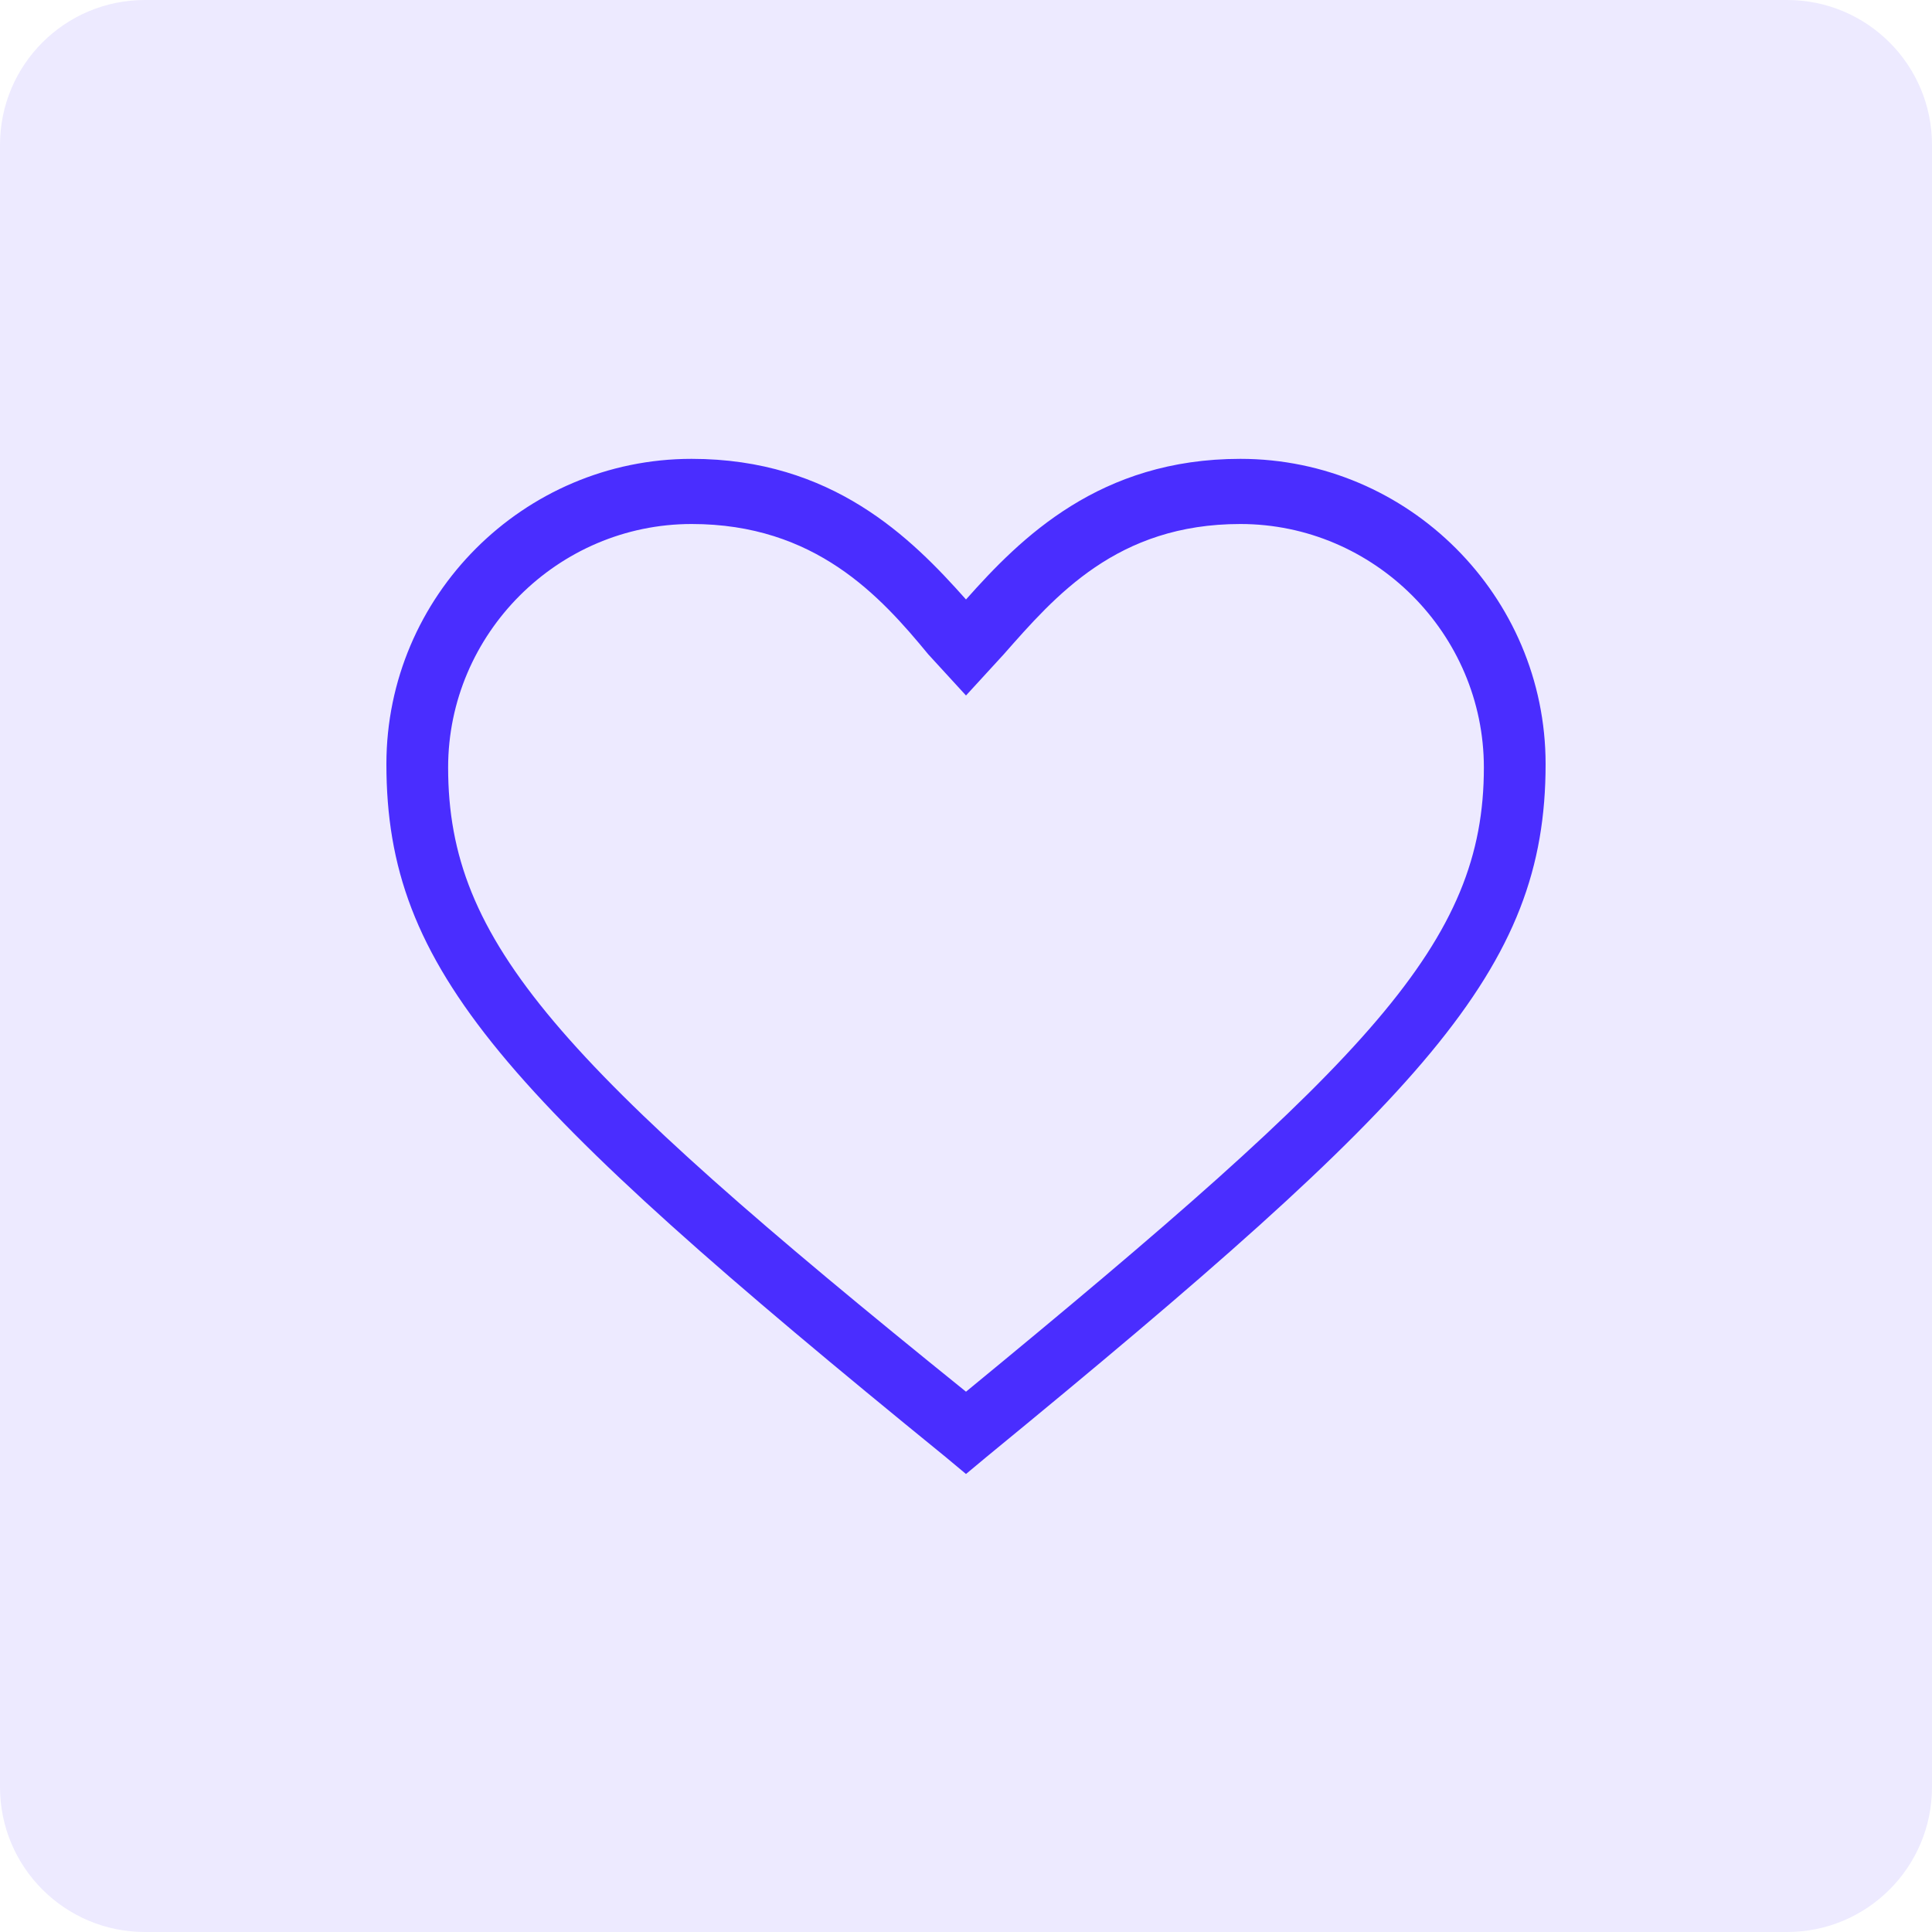
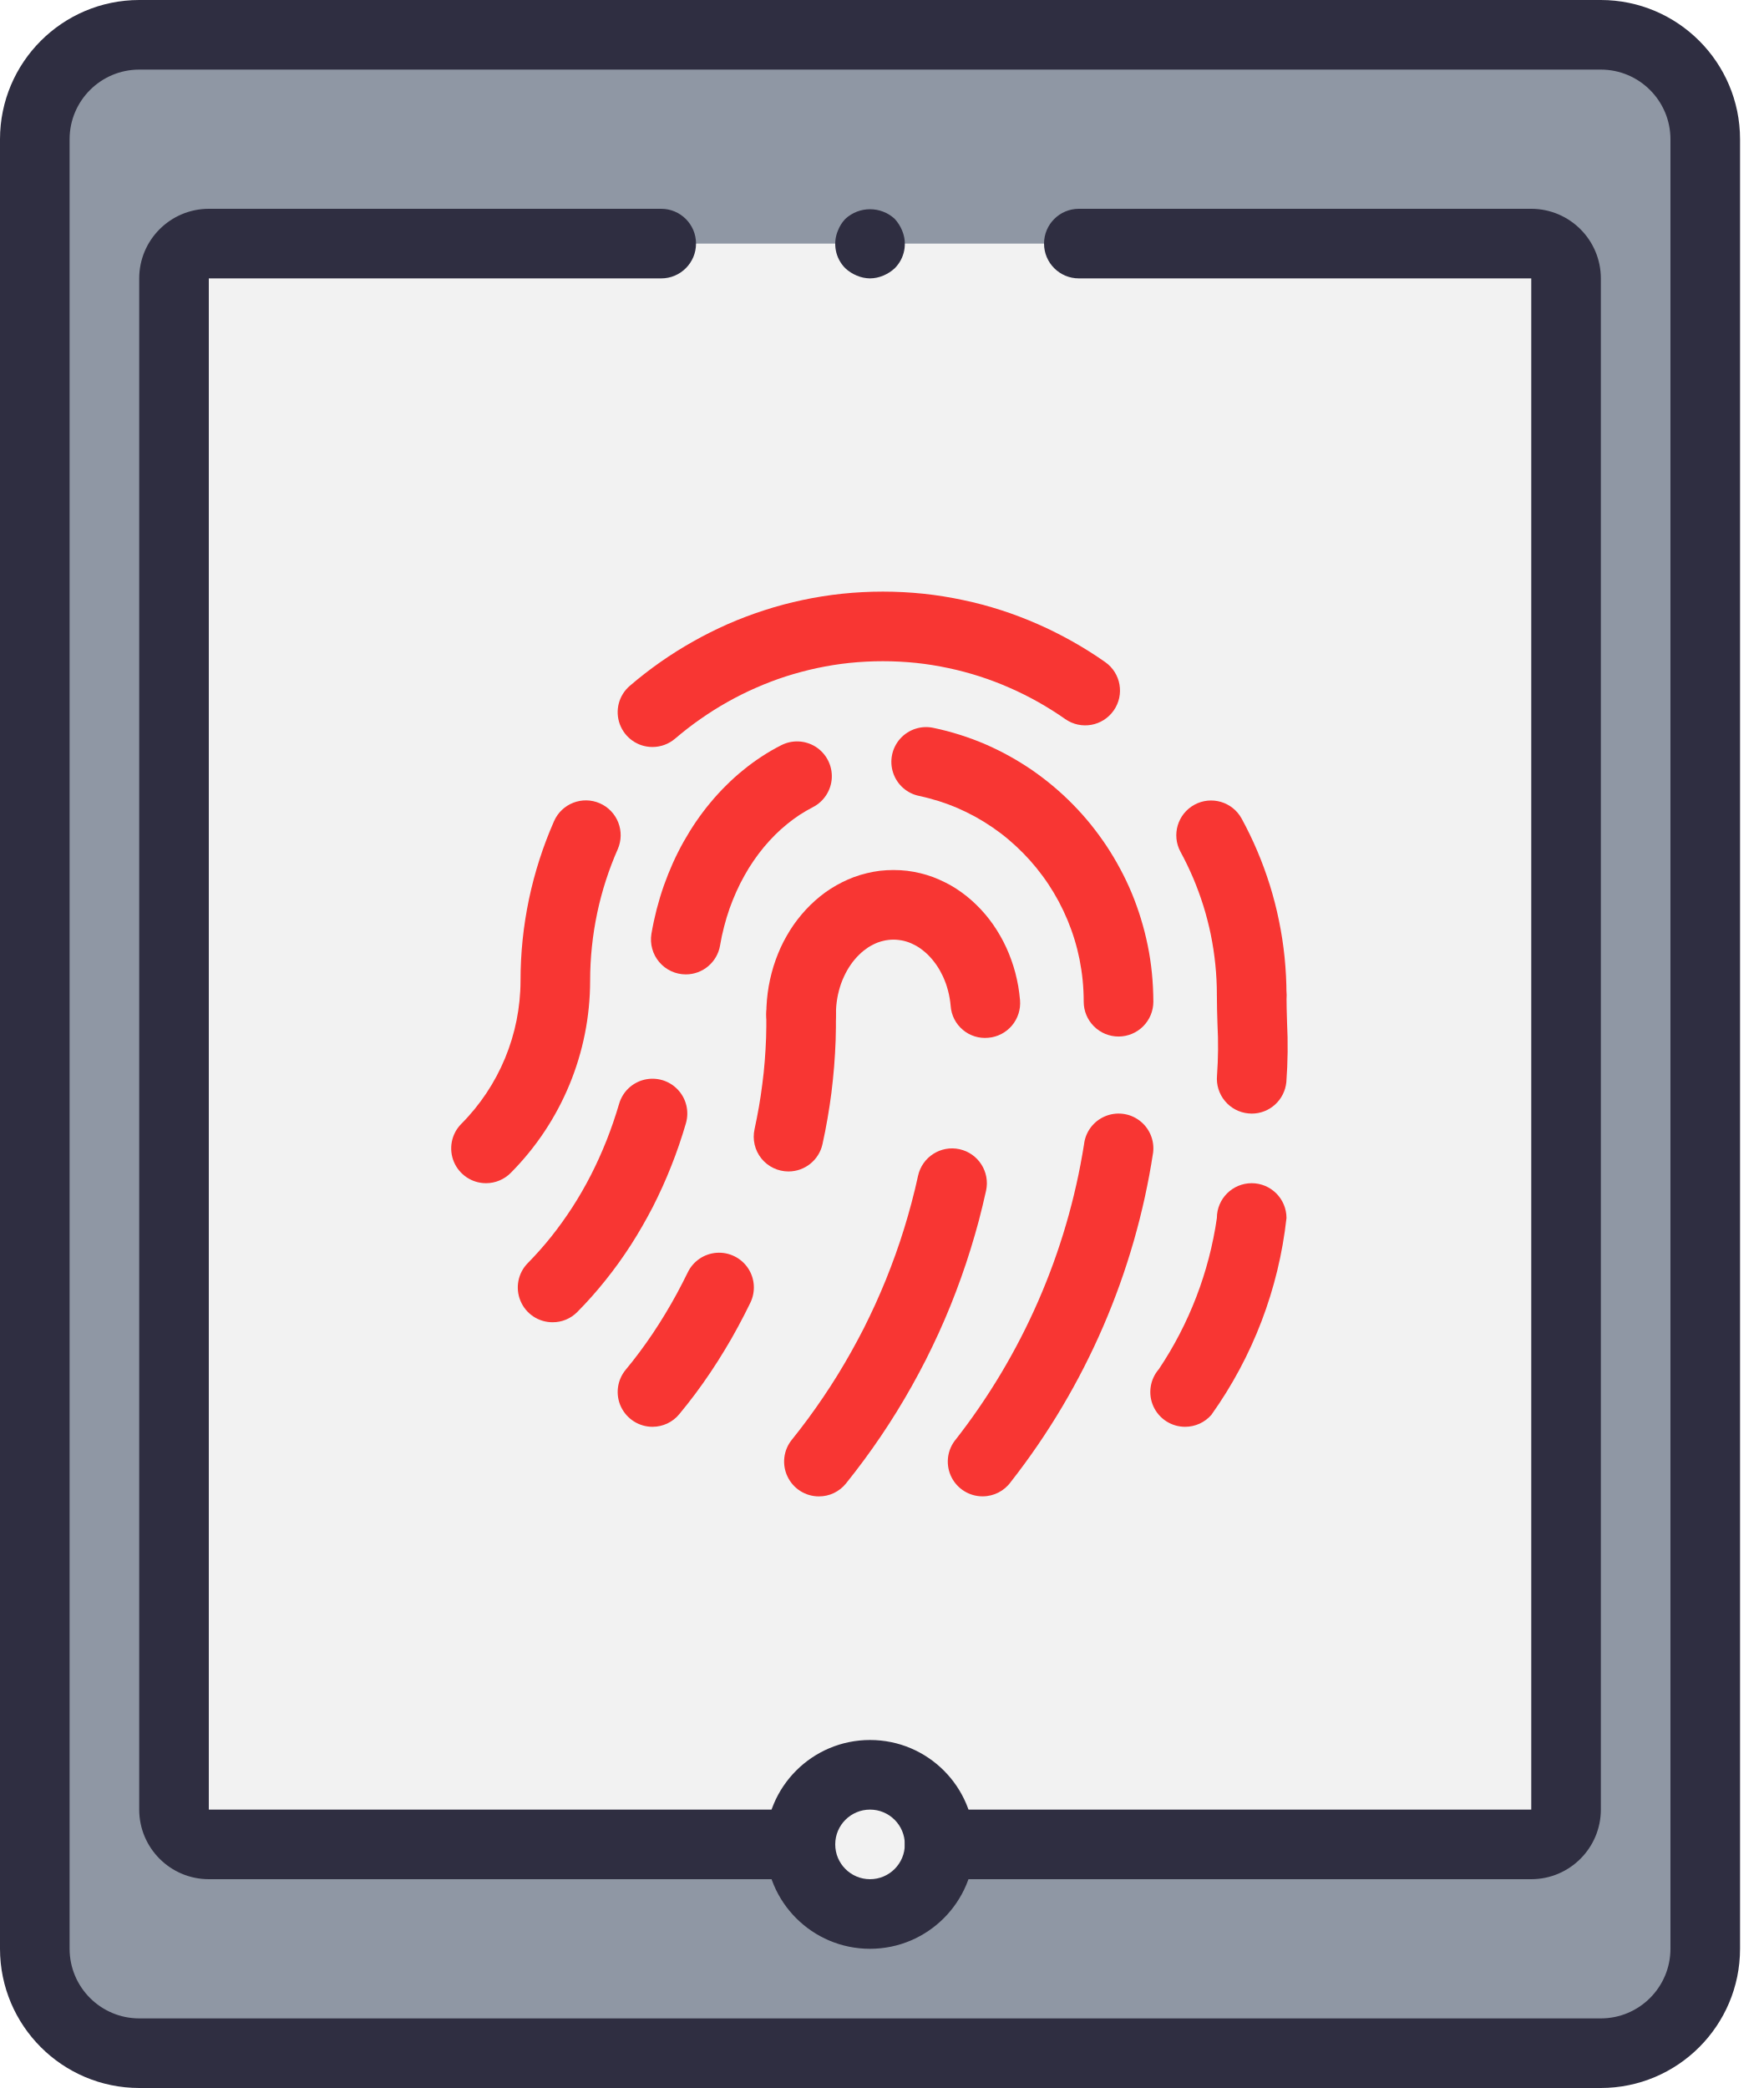
- <svg xmlns="http://www.w3.org/2000/svg" width="80" height="80" viewBox="0 0 80 80" fill="none">
-   <rect width="80" height="80" rx="6" fill="#EDEAFF" />
-   <path d="M40 61.035L39.148 60.325C20.828 45.414 16 40.16 16 31.639C16 24.68 21.68 19 28.639 19C34.462 19 37.728 22.266 40 24.823C42.272 22.266 45.538 19 51.361 19C58.319 19 64 24.68 64 31.639C64 40.16 59.03 45.414 40.852 60.325L40 61.035ZM28.639 21.698C23.101 21.698 18.556 26.243 18.556 31.781C18.556 39.024 23.101 43.994 40 57.627C56.757 43.852 61.444 39.024 61.444 31.781C61.444 26.243 56.899 21.698 51.361 21.698C46.248 21.698 43.692 24.68 41.562 27.095L40 28.799L38.438 27.095C36.45 24.68 33.752 21.698 28.639 21.698Z" fill="#4A2DFF" />
+ <svg xmlns="http://www.w3.org/2000/svg" width="38" height="45" viewBox="0 0 38 45" fill="none">
+   <path d="M3 0.75H34.5C35.743 0.75 36.75 1.757 36.75 3V42C36.75 43.243 35.743 44.25 34.5 44.25H3C1.757 44.25 0.75 43.243 0.75 42V3C0.75 1.757 1.757 0.75 3 0.75Z" fill="#8F97A4" />
+   <path d="M3 0.75H32.25C33.493 0.75 34.5 1.757 34.5 3V42C34.5 43.243 33.493 44.25 32.25 44.25H3C1.757 44.25 0.75 43.243 0.75 42V3C0.75 1.757 1.757 0.75 3 0.75Z" fill="#8F97A4" />
+   <path d="M23.25 5.25H33C33.414 5.25 33.75 5.586 33.75 6V39C33.75 39.414 33.414 39.75 33 39.75H4.5C4.086 39.75 3.75 39.414 3.75 39V6C3.75 5.586 4.086 5.25 4.5 5.25H23.25V5.25Z" fill="#F2F2F2" />
+   <path d="M18.75 41.25C19.578 41.25 20.25 40.578 20.25 39.75C20.25 38.922 19.578 38.25 18.75 38.25C17.922 38.25 17.25 38.922 17.25 39.75C17.25 40.578 17.922 41.25 18.75 41.25Z" fill="#F2F2F2" />
+   <path d="M26.975 22.194C26.776 22.194 26.585 22.115 26.445 21.974C26.304 21.833 26.225 21.642 26.225 21.444C26.225 21.222 26.214 21.001 26.191 20.781C26.169 20.565 26.137 20.351 26.093 20.139C26.05 19.929 25.996 19.722 25.933 19.519C25.869 19.317 25.797 19.119 25.715 18.925C25.632 18.731 25.541 18.542 25.441 18.358C25.244 17.995 25.379 17.541 25.742 17.343C26.105 17.146 26.559 17.279 26.758 17.641C26.881 17.867 26.994 18.099 27.095 18.338C27.197 18.577 27.286 18.822 27.365 19.072C27.443 19.322 27.509 19.577 27.562 19.837C27.616 20.099 27.657 20.363 27.684 20.629C27.711 20.9 27.725 21.172 27.725 21.444C27.725 21.642 27.646 21.833 27.505 21.974C27.365 22.115 27.174 22.194 26.975 22.194Z" fill="#F83633" />
+   <path d="M14.062 16.099C13.748 16.1 13.467 15.904 13.358 15.609C13.249 15.315 13.335 14.984 13.574 14.78C13.785 14.599 14.005 14.428 14.233 14.268C14.46 14.109 14.696 13.961 14.939 13.824C15.181 13.687 15.431 13.563 15.687 13.449C15.944 13.337 16.207 13.237 16.475 13.151C16.745 13.063 17.02 12.99 17.299 12.931C17.58 12.871 17.863 12.826 18.149 12.796C18.732 12.735 19.319 12.735 19.902 12.796C20.188 12.826 20.472 12.872 20.753 12.932C21.031 12.99 21.304 13.063 21.574 13.15C21.842 13.236 22.105 13.337 22.363 13.45C22.619 13.562 22.869 13.688 23.111 13.824C23.355 13.961 23.59 14.109 23.818 14.269C24.157 14.507 24.239 14.974 24.001 15.313C23.764 15.652 23.297 15.735 22.958 15.498C22.77 15.366 22.576 15.244 22.376 15.131C22.177 15.019 21.971 14.916 21.76 14.824C21.337 14.637 20.895 14.495 20.442 14.399C20.212 14.35 19.978 14.312 19.744 14.287C19.266 14.238 18.785 14.238 18.307 14.287C18.073 14.312 17.841 14.349 17.61 14.398C17.383 14.447 17.157 14.507 16.935 14.578C16.716 14.649 16.501 14.731 16.29 14.824C16.079 14.916 15.874 15.019 15.675 15.131C15.474 15.244 15.281 15.366 15.093 15.498C14.904 15.629 14.723 15.771 14.549 15.919C14.413 16.035 14.241 16.099 14.062 16.099Z" fill="#F83633" />
+   <path d="M24.105 22.339C23.907 22.339 23.716 22.26 23.575 22.119C23.434 21.978 23.355 21.788 23.355 21.589C23.355 21.432 23.347 21.277 23.332 21.124C23.317 20.973 23.294 20.823 23.265 20.675C23.235 20.529 23.199 20.384 23.155 20.242C23.111 20.099 23.061 19.961 23.005 19.826C22.948 19.691 22.886 19.559 22.818 19.431C22.748 19.301 22.674 19.177 22.594 19.056C22.513 18.934 22.427 18.819 22.337 18.707C22.247 18.596 22.151 18.489 22.051 18.387C21.949 18.284 21.844 18.186 21.734 18.093C21.624 18 21.51 17.914 21.392 17.833C21.275 17.753 21.153 17.677 21.027 17.607C20.901 17.538 20.771 17.474 20.638 17.416C20.508 17.36 20.373 17.31 20.235 17.266C20.096 17.223 19.955 17.185 19.811 17.154C19.547 17.101 19.332 16.911 19.248 16.655C19.163 16.4 19.222 16.119 19.401 15.919C19.581 15.719 19.854 15.63 20.117 15.687C20.309 15.727 20.499 15.777 20.686 15.836C20.872 15.895 21.054 15.962 21.233 16.039C21.413 16.117 21.585 16.202 21.753 16.295C21.921 16.388 22.083 16.489 22.241 16.596C22.401 16.707 22.553 16.823 22.7 16.946C22.845 17.068 22.986 17.198 23.12 17.335C23.254 17.471 23.381 17.613 23.502 17.762C23.623 17.912 23.737 18.067 23.844 18.227C23.95 18.387 24.049 18.553 24.14 18.723C24.231 18.892 24.315 19.068 24.39 19.248C24.465 19.429 24.531 19.614 24.589 19.803C24.646 19.99 24.695 20.182 24.735 20.378C24.775 20.575 24.805 20.772 24.825 20.975C24.845 21.177 24.855 21.382 24.856 21.588C24.856 21.787 24.777 21.978 24.636 22.119C24.495 22.26 24.304 22.339 24.105 22.339Z" fill="#F83633" />
+   <path d="M14.78 21C14.559 21 14.349 20.902 14.207 20.734C14.064 20.565 14.003 20.342 14.039 20.124C14.07 19.944 14.108 19.768 14.152 19.595C14.198 19.421 14.249 19.25 14.307 19.085C14.367 18.916 14.432 18.755 14.502 18.598C14.574 18.438 14.652 18.284 14.735 18.136C14.82 17.986 14.909 17.841 15.005 17.701C15.101 17.561 15.202 17.427 15.309 17.299C15.416 17.17 15.528 17.047 15.645 16.932C15.762 16.814 15.885 16.703 16.014 16.599C16.14 16.495 16.273 16.398 16.41 16.308C16.547 16.218 16.688 16.136 16.834 16.062C17.073 15.939 17.358 15.953 17.584 16.098C17.809 16.244 17.939 16.499 17.926 16.766C17.912 17.034 17.756 17.274 17.518 17.396C17.42 17.447 17.325 17.502 17.232 17.562C17.139 17.624 17.048 17.69 16.961 17.762C16.871 17.834 16.786 17.912 16.704 17.993C16.62 18.077 16.539 18.165 16.462 18.258C16.385 18.351 16.312 18.448 16.242 18.55C16.172 18.652 16.105 18.759 16.044 18.87C15.982 18.98 15.923 19.096 15.87 19.215C15.816 19.334 15.767 19.457 15.722 19.583C15.679 19.708 15.639 19.837 15.605 19.97C15.57 20.103 15.541 20.239 15.518 20.377C15.457 20.736 15.145 21 14.78 21Z" fill="#F83633" />
+   <path d="M17.265 22.61C17.066 22.61 16.875 22.531 16.735 22.39C16.594 22.25 16.515 22.059 16.515 21.86C16.515 21.756 16.519 21.654 16.528 21.553C16.537 21.453 16.549 21.354 16.566 21.258C16.584 21.156 16.605 21.06 16.63 20.967C16.654 20.873 16.683 20.779 16.716 20.689C16.748 20.599 16.784 20.511 16.823 20.424C16.864 20.335 16.907 20.251 16.954 20.17C17.001 20.087 17.052 20.005 17.106 19.928C17.157 19.856 17.214 19.781 17.275 19.709C17.336 19.636 17.401 19.567 17.468 19.501C17.531 19.439 17.601 19.378 17.672 19.32C17.82 19.2 17.981 19.097 18.151 19.013C18.232 18.972 18.315 18.936 18.4 18.904C18.492 18.87 18.586 18.841 18.681 18.819C18.774 18.796 18.867 18.779 18.962 18.767C19.157 18.745 19.354 18.745 19.549 18.767C19.645 18.779 19.742 18.797 19.837 18.82C19.927 18.842 20.016 18.869 20.104 18.901C20.193 18.935 20.281 18.973 20.366 19.016C20.449 19.057 20.529 19.102 20.606 19.152C20.764 19.254 20.911 19.372 21.045 19.504C21.11 19.567 21.175 19.636 21.236 19.709C21.296 19.78 21.353 19.854 21.407 19.932C21.458 20.005 21.509 20.087 21.557 20.17C21.602 20.248 21.646 20.334 21.686 20.421C21.728 20.512 21.763 20.599 21.795 20.689C21.828 20.779 21.856 20.873 21.882 20.968C21.906 21.061 21.927 21.159 21.945 21.258C21.961 21.356 21.974 21.456 21.983 21.557C21.999 21.755 21.936 21.951 21.808 22.103C21.679 22.255 21.496 22.35 21.297 22.366C21.099 22.385 20.901 22.323 20.749 22.194C20.596 22.065 20.502 21.88 20.488 21.681C20.483 21.624 20.476 21.567 20.466 21.511C20.457 21.456 20.445 21.403 20.431 21.351C20.417 21.297 20.401 21.245 20.384 21.196C20.365 21.144 20.344 21.094 20.322 21.044C20.303 21.004 20.28 20.959 20.256 20.916C20.23 20.87 20.204 20.83 20.177 20.791C20.147 20.748 20.119 20.712 20.089 20.676C20.06 20.642 20.03 20.609 19.999 20.578C19.965 20.545 19.933 20.517 19.899 20.49C19.865 20.462 19.831 20.438 19.795 20.414C19.763 20.394 19.731 20.375 19.697 20.359C19.657 20.338 19.62 20.323 19.582 20.308C19.555 20.299 19.519 20.287 19.483 20.278C19.445 20.269 19.407 20.262 19.369 20.258C19.294 20.248 19.217 20.248 19.141 20.258C19.106 20.262 19.07 20.268 19.036 20.277C18.997 20.286 18.959 20.297 18.921 20.311C18.887 20.324 18.853 20.339 18.82 20.356C18.782 20.375 18.744 20.396 18.708 20.419C18.68 20.438 18.645 20.463 18.611 20.49C18.578 20.516 18.547 20.545 18.516 20.575C18.483 20.607 18.452 20.64 18.422 20.676C18.392 20.711 18.364 20.747 18.338 20.785C18.306 20.831 18.281 20.871 18.257 20.913C18.232 20.957 18.208 21.003 18.187 21.05C18.166 21.096 18.146 21.145 18.127 21.196C18.109 21.246 18.094 21.297 18.08 21.35C18.065 21.405 18.054 21.459 18.044 21.515C18.035 21.569 18.027 21.627 18.022 21.685C18.017 21.742 18.015 21.801 18.015 21.86C18.015 22.059 17.936 22.25 17.795 22.39C17.655 22.531 17.464 22.61 17.265 22.61Z" fill="#F83633" />
+   <path d="M25.54 30.75C25.246 30.75 24.979 30.578 24.857 30.31C24.736 30.043 24.782 29.729 24.975 29.507C25.63 28.528 26.057 27.415 26.225 26.25C26.225 25.836 26.561 25.5 26.975 25.5C27.389 25.5 27.725 25.836 27.725 26.25C27.557 27.779 26.999 29.24 26.106 30.493C25.963 30.657 25.757 30.75 25.54 30.75Z" fill="#F83633" />
+   <path d="M26.976 24C26.952 24 26.928 23.999 26.905 23.996C26.707 23.978 26.524 23.881 26.398 23.728C26.271 23.575 26.21 23.378 26.228 23.18C26.254 22.812 26.258 22.444 26.238 22.076C26.231 21.866 26.225 21.655 26.225 21.444C26.225 21.03 26.561 20.694 26.975 20.694C27.389 20.694 27.725 21.03 27.725 21.444C27.725 21.639 27.731 21.835 27.737 22.03C27.759 22.46 27.754 22.891 27.722 23.32C27.685 23.705 27.363 24 26.976 24Z" fill="#F83633" />
+   <path d="M21.175 32.249C20.894 32.249 20.636 32.091 20.508 31.841C20.38 31.59 20.403 31.289 20.568 31.061C22.031 29.201 22.993 26.998 23.362 24.661C23.393 24.394 23.565 24.165 23.811 24.06C24.058 23.954 24.342 23.988 24.556 24.149C24.771 24.31 24.883 24.573 24.851 24.839C24.456 27.43 23.4 29.875 21.784 31.938C21.643 32.134 21.417 32.249 21.175 32.249Z" fill="#F83633" />
+   <path d="M17.648 32.25C17.359 32.25 17.096 32.084 16.972 31.823C16.847 31.563 16.883 31.254 17.065 31.029C17.183 30.882 17.299 30.732 17.411 30.58C17.523 30.428 17.633 30.273 17.74 30.114C17.846 29.958 17.95 29.797 18.05 29.635C18.15 29.473 18.247 29.307 18.341 29.14C18.434 28.974 18.525 28.804 18.613 28.633C18.698 28.463 18.782 28.289 18.862 28.114C18.942 27.938 19.018 27.761 19.091 27.582C19.164 27.401 19.233 27.219 19.299 27.036C19.364 26.855 19.426 26.669 19.484 26.481C19.542 26.294 19.596 26.106 19.646 25.916C19.697 25.725 19.743 25.534 19.785 25.34C19.874 24.935 20.274 24.679 20.678 24.767C21.083 24.856 21.339 25.256 21.251 25.661C21.203 25.875 21.152 26.088 21.097 26.299C21.041 26.51 20.98 26.719 20.916 26.926C20.852 27.133 20.784 27.338 20.711 27.541C20.638 27.746 20.561 27.948 20.481 28.146C20.401 28.343 20.316 28.541 20.227 28.736C20.138 28.93 20.046 29.122 19.95 29.312C19.852 29.503 19.753 29.69 19.649 29.875C19.545 30.06 19.438 30.242 19.327 30.422C19.215 30.603 19.101 30.78 18.983 30.954C18.864 31.13 18.743 31.301 18.618 31.47C18.492 31.641 18.363 31.808 18.232 31.971C18.09 32.148 17.875 32.251 17.648 32.25Z" fill="#F83633" />
+   <path d="M11.909 28.497C11.606 28.497 11.333 28.316 11.217 28.036C11.1 27.757 11.163 27.435 11.376 27.22C11.553 27.04 11.722 26.85 11.88 26.652C12.04 26.451 12.192 26.239 12.334 26.02C12.477 25.799 12.61 25.567 12.733 25.328C12.855 25.089 12.968 24.839 13.07 24.583C13.172 24.326 13.262 24.062 13.342 23.791C13.416 23.533 13.622 23.334 13.883 23.27C14.144 23.206 14.419 23.286 14.604 23.48C14.79 23.674 14.857 23.952 14.782 24.21C14.689 24.527 14.584 24.836 14.464 25.136C14.345 25.438 14.212 25.73 14.068 26.013C13.921 26.296 13.764 26.57 13.595 26.833C13.427 27.094 13.246 27.346 13.052 27.588C12.861 27.828 12.658 28.057 12.442 28.275C12.302 28.418 12.109 28.498 11.909 28.497Z" fill="#F83633" />
+   <path d="M10.474 25.5C10.172 25.5 9.899 25.318 9.782 25.04C9.665 24.761 9.727 24.439 9.939 24.224C10.756 23.404 11.216 22.294 11.218 21.137C11.217 19.953 11.463 18.782 11.94 17.698C12.106 17.319 12.549 17.146 12.928 17.313C13.307 17.48 13.479 17.922 13.313 18.302C13.217 18.52 13.132 18.743 13.058 18.972C12.984 19.201 12.922 19.433 12.872 19.669C12.77 20.151 12.718 20.643 12.718 21.137C12.717 22.688 12.102 24.175 11.009 25.276C10.868 25.419 10.675 25.5 10.474 25.5Z" fill="#F83633" />
+   <path d="M14.061 30.75C13.771 30.75 13.507 30.581 13.383 30.319C13.259 30.056 13.299 29.745 13.484 29.521C13.586 29.398 13.685 29.273 13.782 29.142C13.88 29.011 13.974 28.878 14.066 28.741C14.158 28.604 14.248 28.463 14.334 28.32C14.421 28.177 14.505 28.03 14.586 27.881C14.668 27.729 14.746 27.577 14.822 27.422C14.939 27.18 15.176 27.019 15.444 27C15.711 26.981 15.969 27.106 16.119 27.329C16.269 27.551 16.288 27.837 16.17 28.078C16.085 28.254 15.996 28.426 15.904 28.596C15.813 28.766 15.717 28.933 15.617 29.097C15.519 29.26 15.416 29.421 15.311 29.578C15.205 29.736 15.096 29.89 14.984 30.04C14.872 30.189 14.757 30.336 14.639 30.478C14.497 30.651 14.285 30.75 14.061 30.75Z" fill="#F83633" />
+   <path d="M16.994 25.247C16.767 25.247 16.552 25.145 16.409 24.968C16.267 24.791 16.212 24.559 16.261 24.337C16.296 24.176 16.328 24.014 16.356 23.851C16.384 23.689 16.409 23.525 16.429 23.361C16.451 23.197 16.468 23.032 16.481 22.866C16.494 22.701 16.504 22.535 16.51 22.368C16.515 22.203 16.517 22.036 16.515 21.869C16.513 21.67 16.589 21.479 16.728 21.336C16.867 21.194 17.057 21.112 17.256 21.11H17.265C17.676 21.11 18.01 21.44 18.015 21.85C18.017 22.04 18.015 22.23 18.009 22.419C18.002 22.61 17.991 22.799 17.976 22.987C17.961 23.175 17.941 23.364 17.918 23.55C17.894 23.736 17.866 23.922 17.834 24.107C17.802 24.291 17.766 24.475 17.726 24.656C17.651 25 17.347 25.246 16.994 25.247Z" fill="#F83633" />
+   <path d="M34.5 45H3C1.344 44.998 0.002 43.656 0 42V3C0.002 1.344 1.344 0.002 3 0H34.5C36.156 0.002 37.498 1.344 37.5 3V42C37.498 43.656 36.156 44.998 34.5 45ZM3 1.5C2.172 1.501 1.501 2.172 1.5 3V42C1.501 42.828 2.172 43.499 3 43.5H34.5C35.328 43.499 35.999 42.828 36 42V3C35.999 2.172 35.328 1.501 34.5 1.5H3V1.5Z" fill="#2F2E41" />
+   <path d="M18.75 42C17.507 42 16.5 40.993 16.5 39.75C16.5 38.507 17.507 37.5 18.75 37.5C19.993 37.5 21 38.507 21 39.75C20.999 40.992 19.992 41.999 18.75 42ZM18.75 39C18.336 39 18 39.336 18 39.75C18 40.164 18.336 40.5 18.75 40.5C19.164 40.5 19.5 40.164 19.5 39.75C19.5 39.336 19.164 39 18.75 39Z" fill="#2F2E41" />
+   <path d="M17.25 40.5H4.5C3.672 40.499 3.001 39.828 3 39V6C3.001 5.172 3.672 4.501 4.5 4.5H14.25C14.664 4.5 15 4.836 15 5.25C15 5.664 14.664 6 14.25 6H4.5V39H17.25C17.664 39 18 39.336 18 39.75C18 40.164 17.664 40.5 17.25 40.5Z" fill="#2F2E41" />
+   <path d="M33 40.5H20.25C19.836 40.5 19.5 40.164 19.5 39.75C19.5 39.336 19.836 39 20.25 39H33V6H23.25C22.836 6 22.5 5.664 22.5 5.25C22.5 4.836 22.836 4.5 23.25 4.5H33C33.828 4.501 34.499 5.172 34.5 6V39C34.499 39.828 33.828 40.499 33 40.5Z" fill="#2F2E41" />
+   <path d="M18.75 6C18.652 5.999 18.555 5.978 18.465 5.94C18.374 5.902 18.29 5.849 18.218 5.782C18.003 5.568 17.94 5.244 18.06 4.965C18.096 4.873 18.149 4.789 18.218 4.717C18.518 4.44 18.982 4.44 19.282 4.717C19.349 4.79 19.402 4.874 19.44 4.965C19.56 5.244 19.497 5.568 19.282 5.782C19.21 5.849 19.126 5.902 19.035 5.94C18.945 5.978 18.848 5.999 18.75 6Z" fill="#2F2E41" />
</svg>
